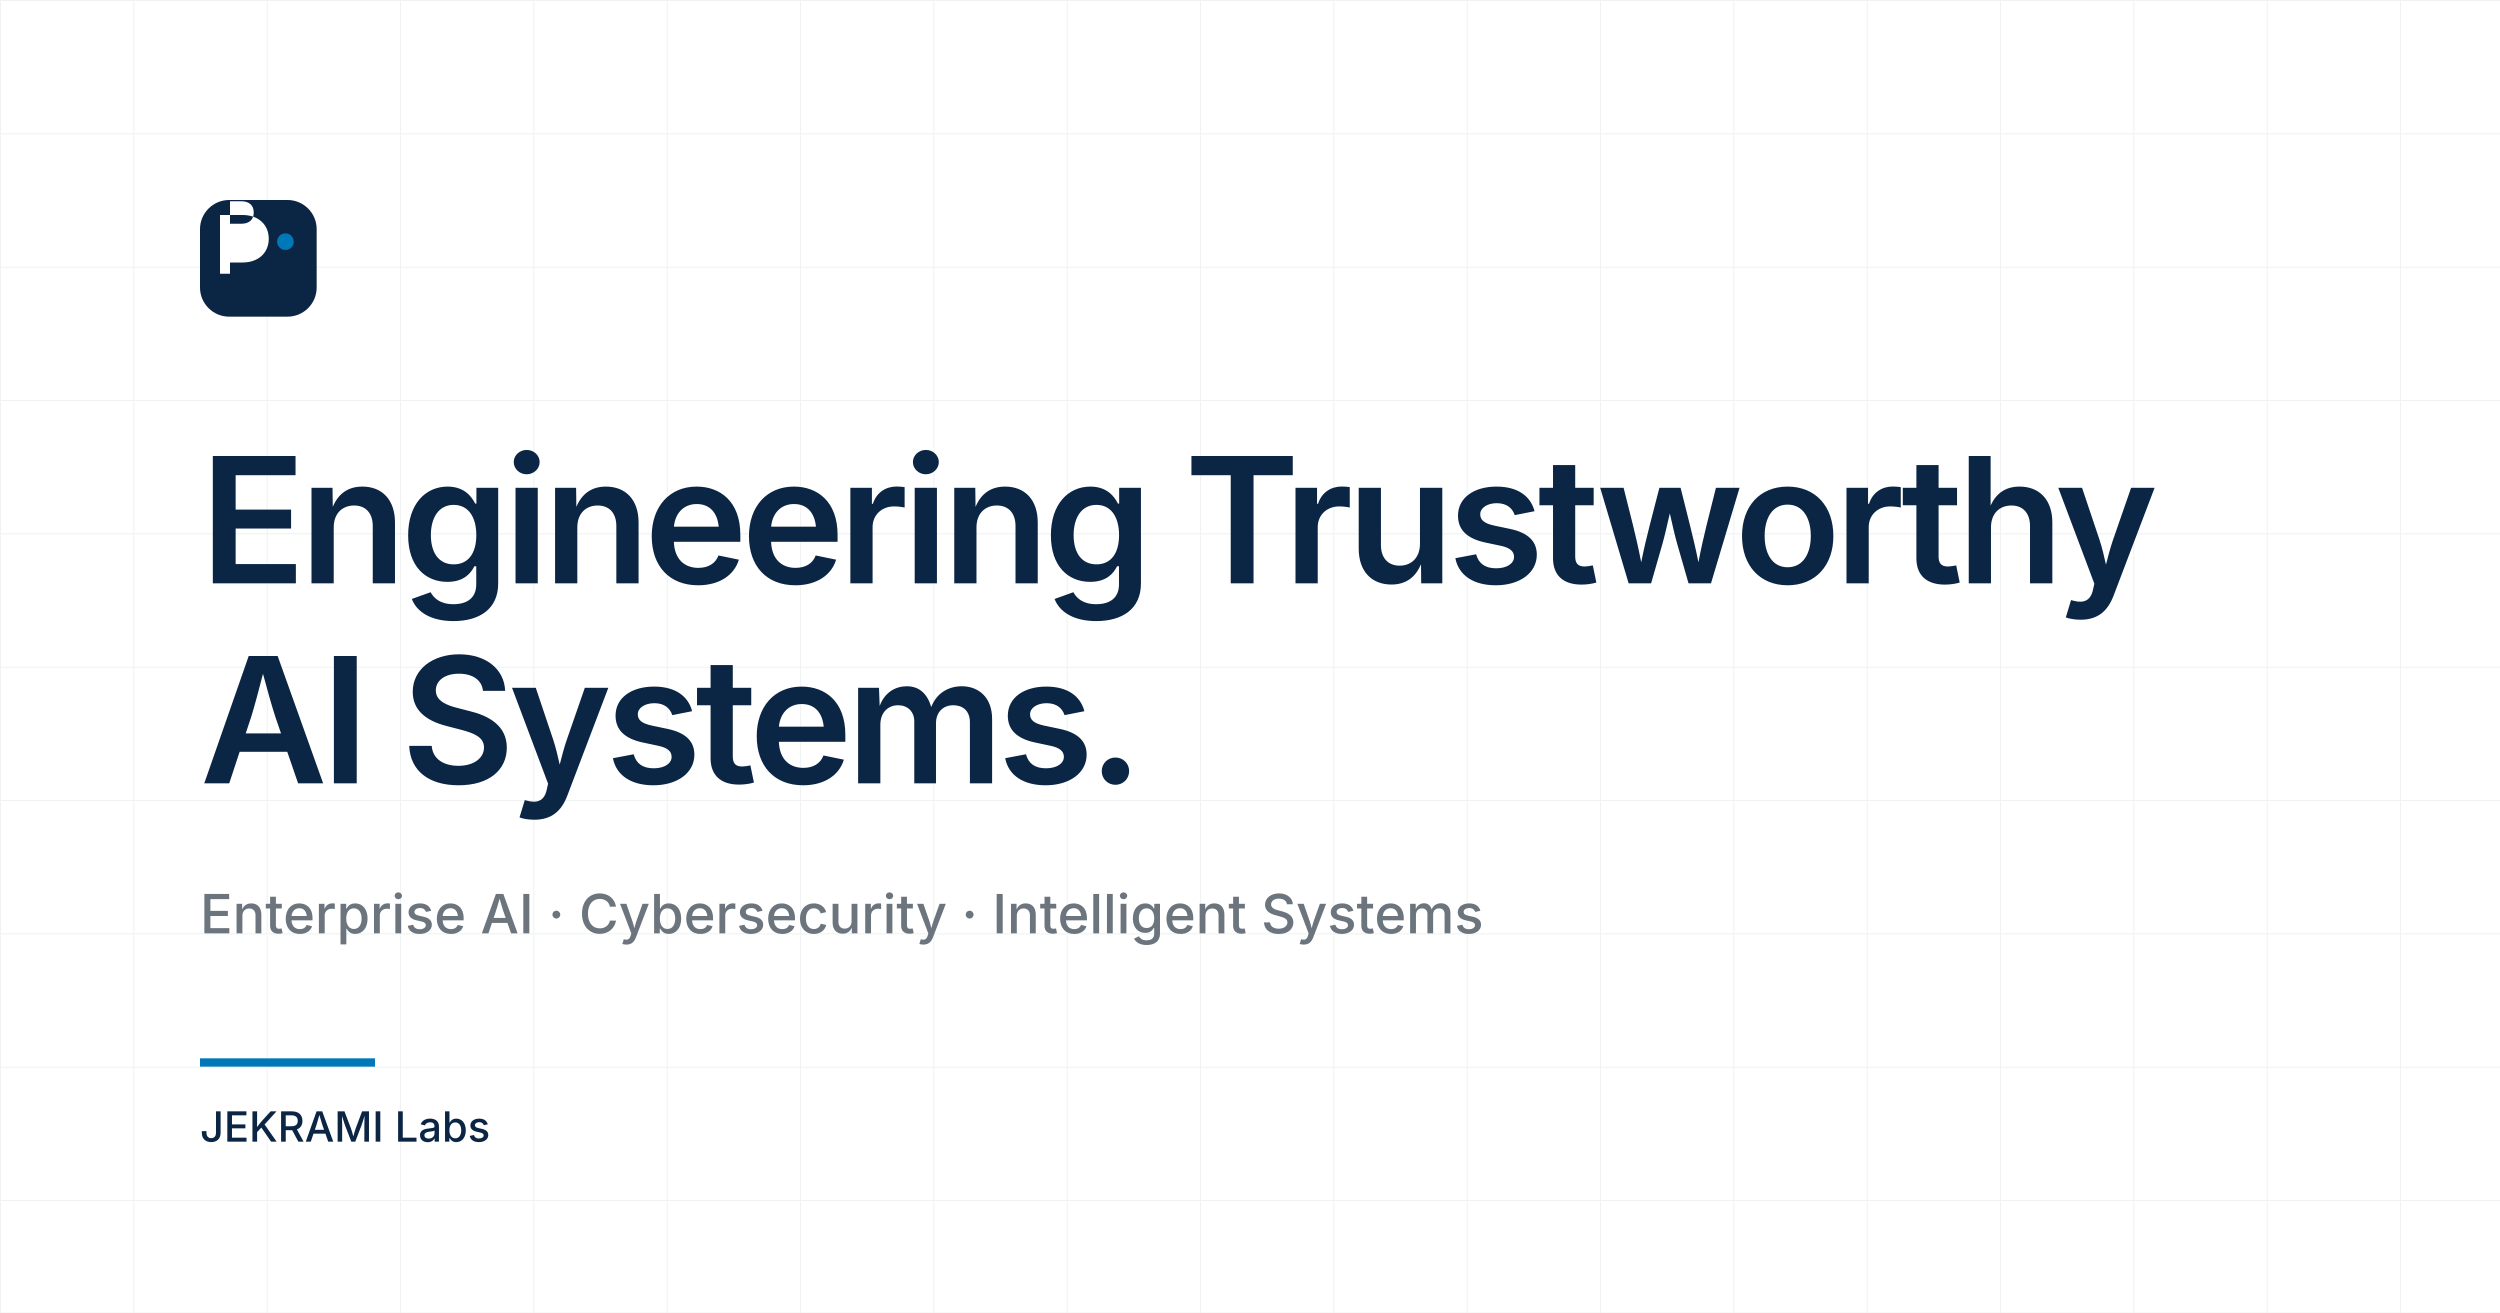
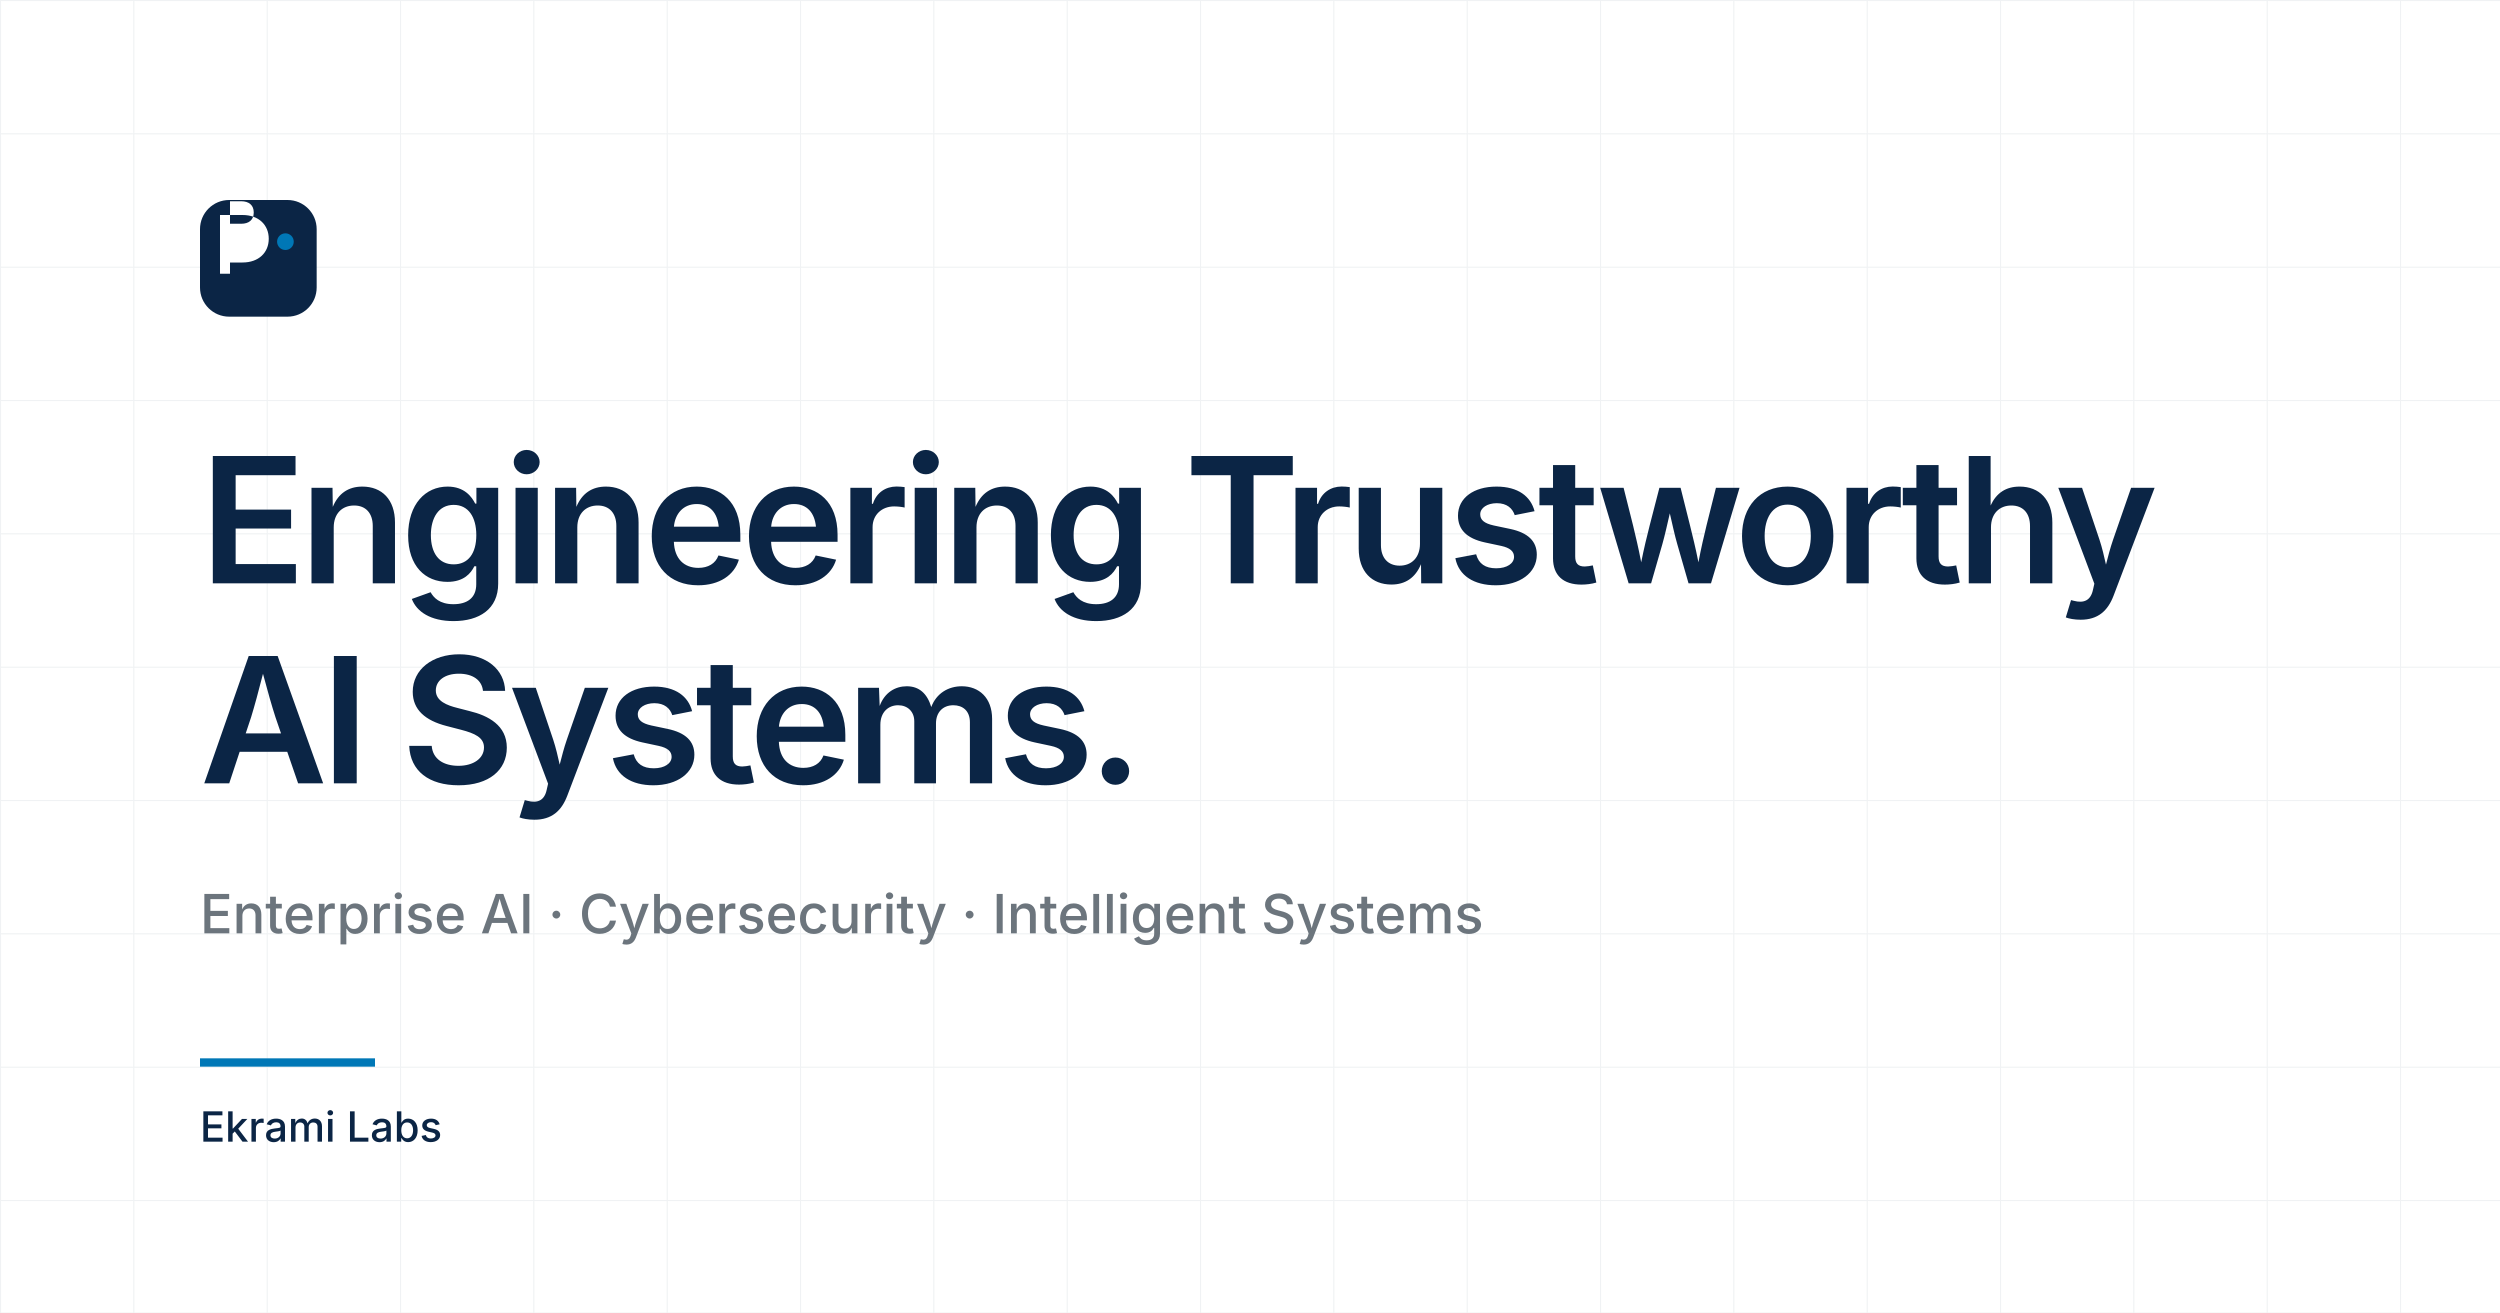
<svg xmlns="http://www.w3.org/2000/svg" viewBox="0 0 1200 630" width="1200" height="630">
  <defs>
    <pattern id="grid" width="64" height="64" patternUnits="userSpaceOnUse">
      <path d="M64 0H0V64" fill="none" stroke="#0B2545" stroke-opacity="0.06" stroke-width="1" />
    </pattern>
  </defs>
  <rect width="1200" height="630" fill="#FFFFFF" />
  <rect width="1200" height="630" fill="url(#grid)" />
  <g transform="translate(96, 96)">
    <rect width="56" height="56" rx="14" fill="#0B2545" />
    <path d="M18 42V14h18c13 0 21 8 21 19s-8 19-21 19H26v9h-8zm8-21h9c6 0 10-3 10-9s-4-9-10-9h-9v18Z" fill="#ffffff" transform="scale(0.6) translate(-2, -2)" />
    <circle cx="41" cy="20" r="4" fill="#0077B6" />
  </g>
  <text x="96" y="280" font-family="Manrope, Inter, sans-serif" font-weight="600" font-size="84" fill="#0B2545" letter-spacing="-3">
    Engineering Trustworthy
  </text>
  <text x="96" y="376" font-family="Manrope, Inter, sans-serif" font-weight="600" font-size="84" fill="#0B2545" letter-spacing="-3">
    AI Systems.
  </text>
  <text x="96" y="448" font-family="Inter, sans-serif" font-weight="500" font-size="26" fill="#6C757D">
    Enterprise AI · Cybersecurity · Intelligent Systems
  </text>
  <line x1="96" y1="510" x2="180" y2="510" stroke="#0077B6" stroke-width="4" />
  <text x="96" y="548" font-family="Inter, sans-serif" font-weight="500" font-size="20" fill="#0B2545">
-     JEKRAMI Labs
+     Ekrami Labs
  </text>
</svg>
